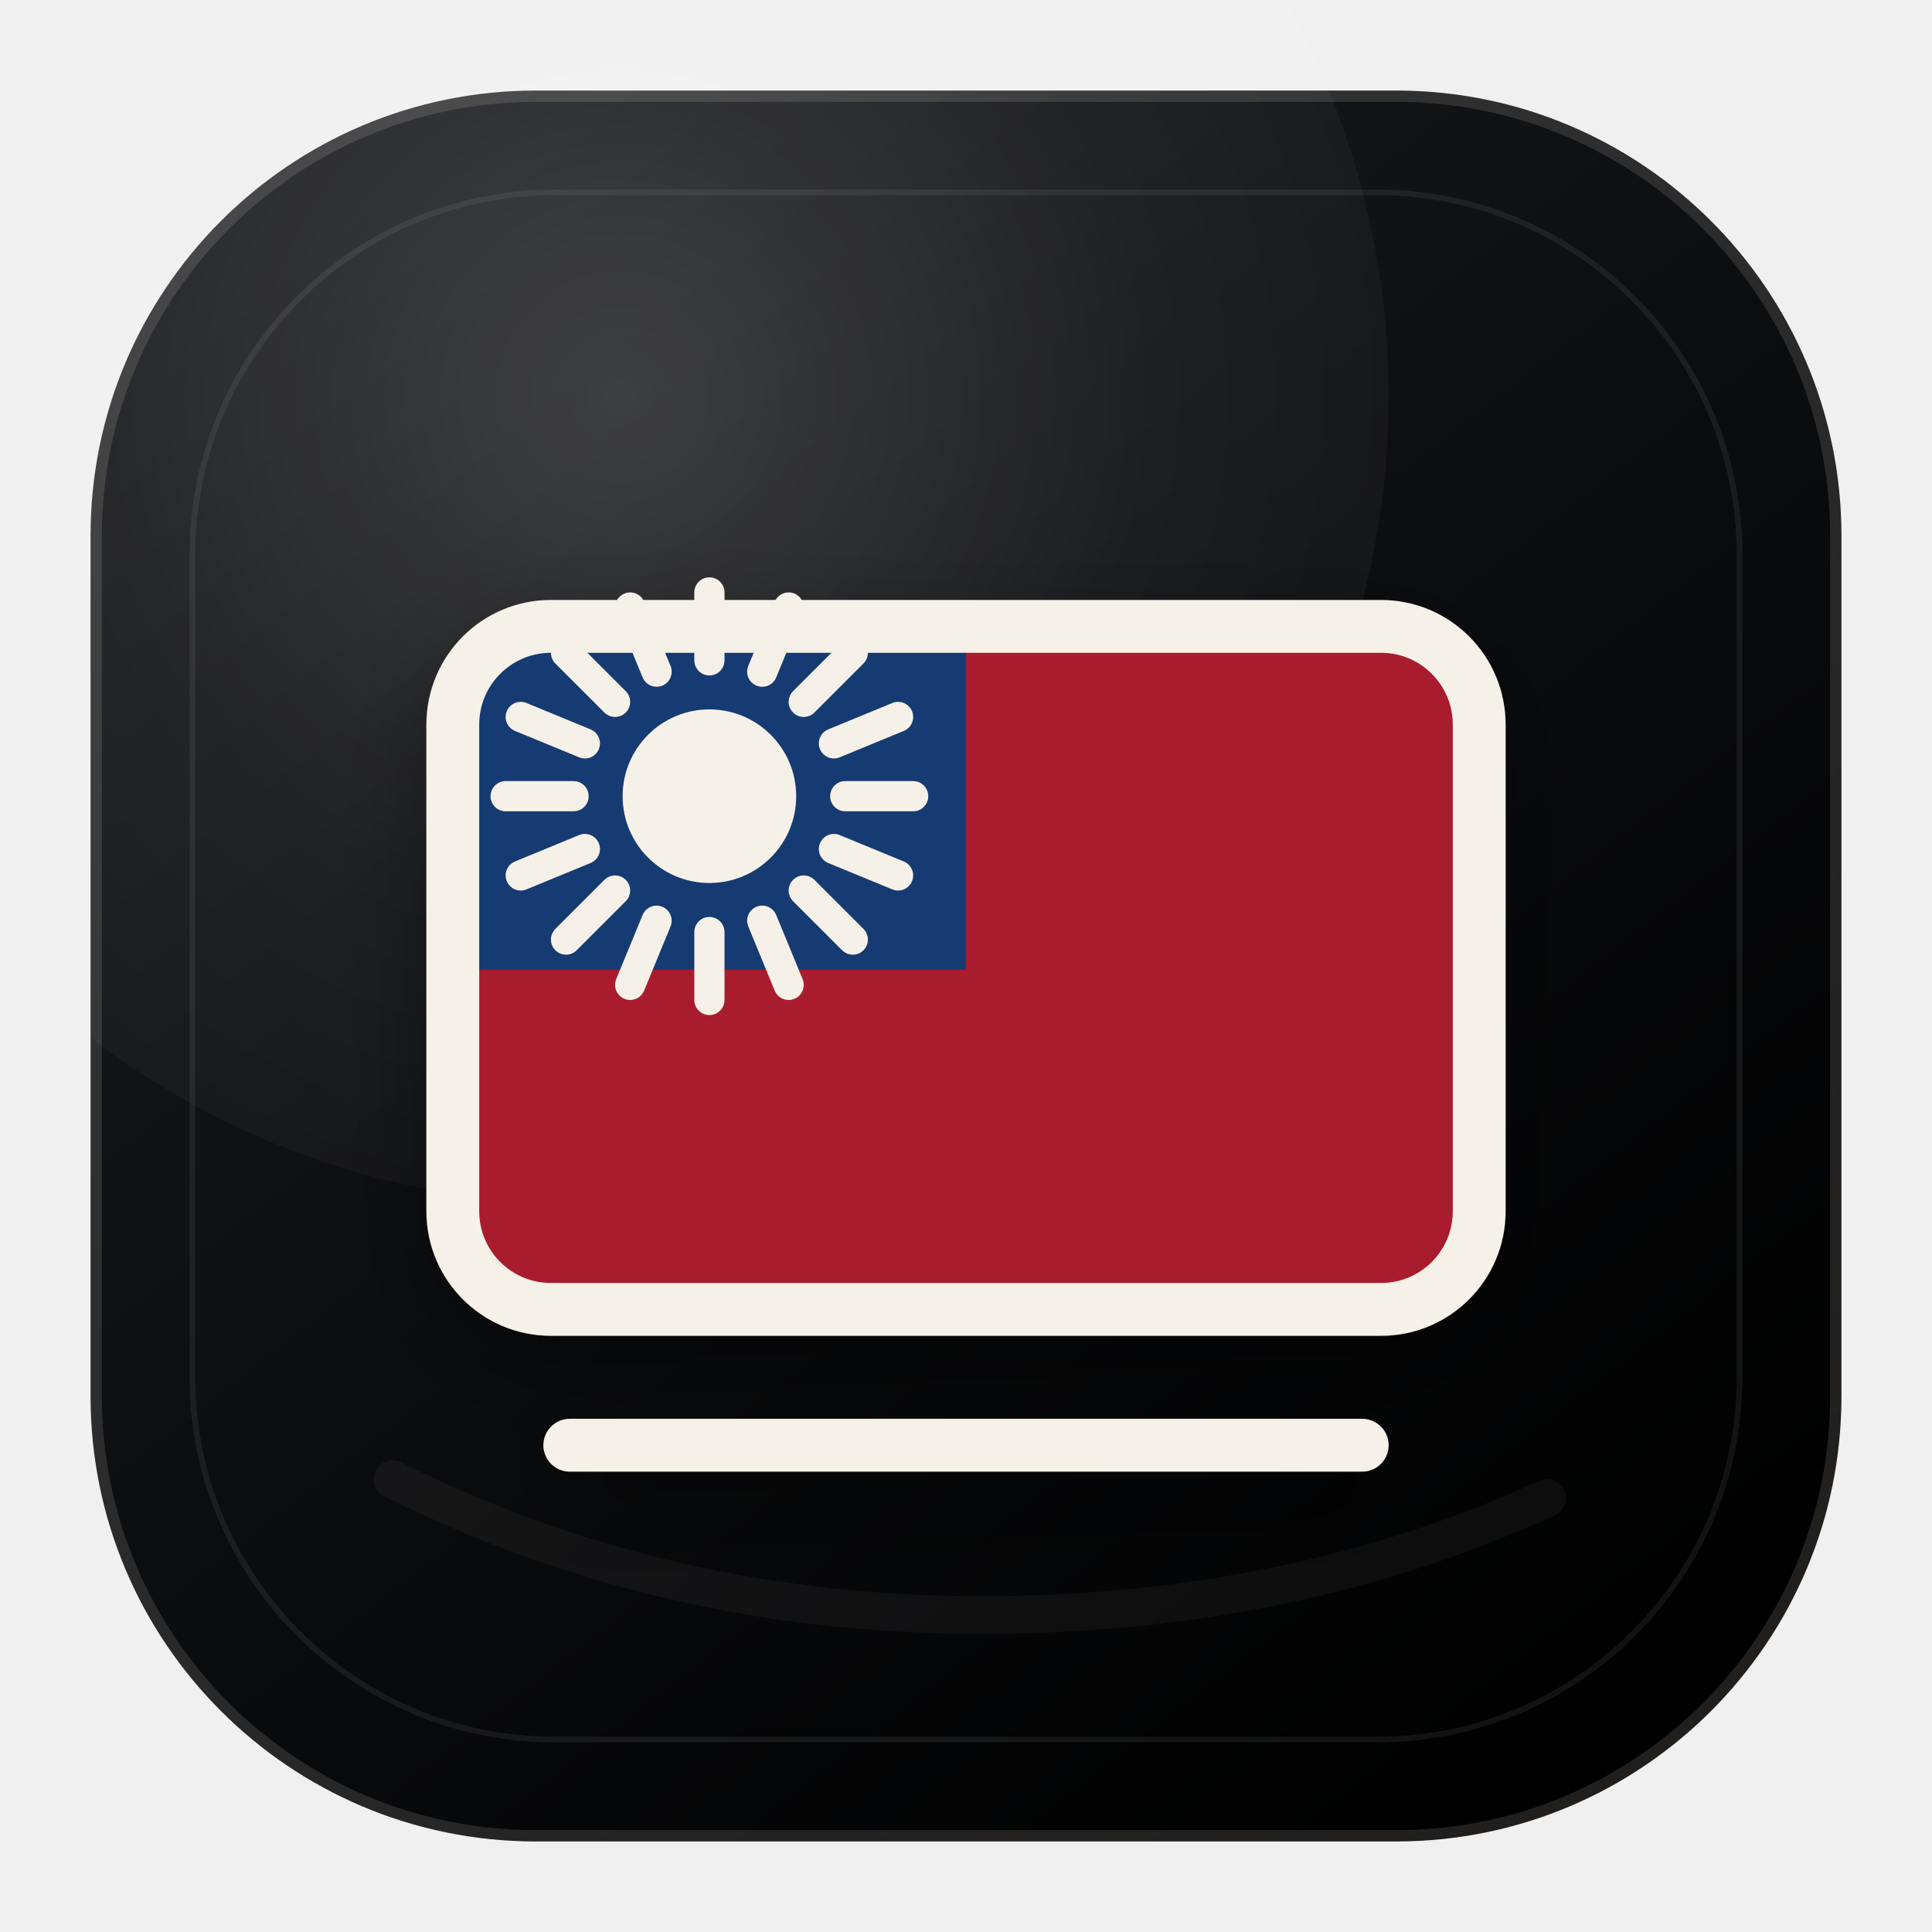
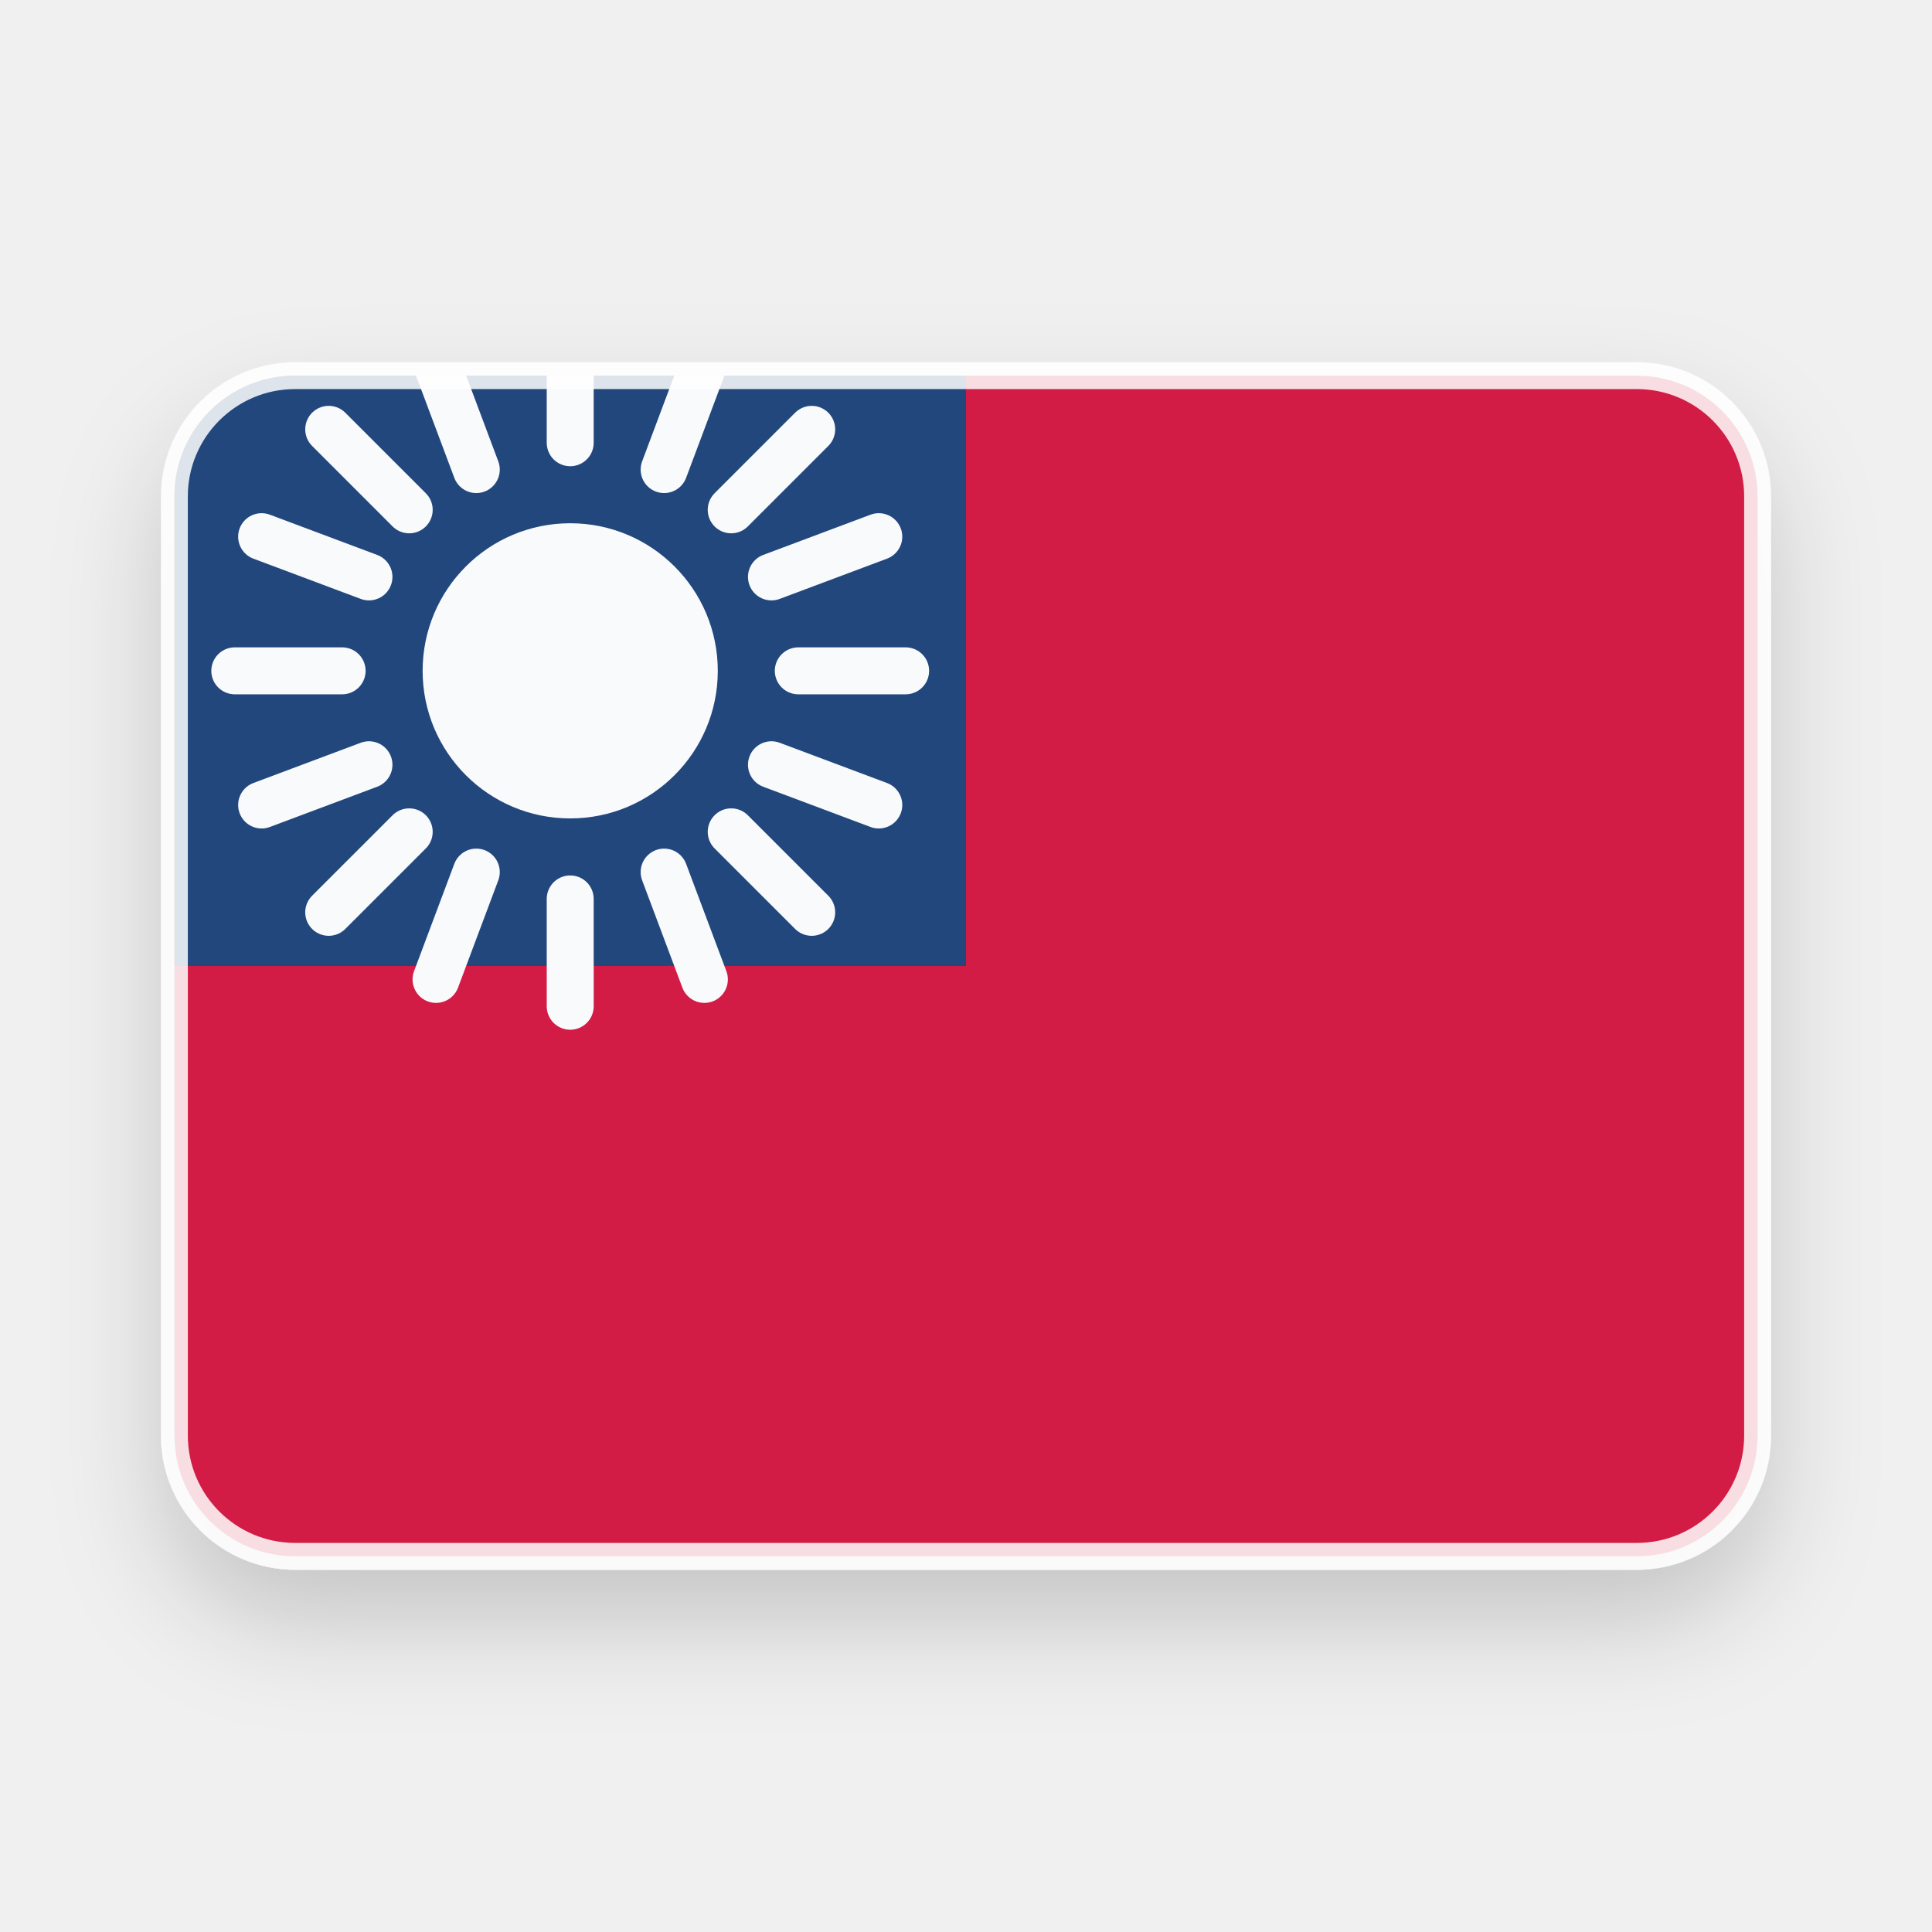
- <svg xmlns="http://www.w3.org/2000/svg" width="512" height="512" viewBox="0 0 512 512" role="img" aria-label="台湾 / TW">
+ <svg xmlns="http://www.w3.org/2000/svg" width="144" height="144" viewBox="0 0 144 144" role="img" aria-label="台湾 / TW">
  <defs>
-     <linearGradient id="bg" x1="94" y1="50" x2="420" y2="468" gradientUnits="userSpaceOnUse">
-       <stop offset="0" stop-color="#1b1c1f" />
-       <stop offset=".58" stop-color="#090a0c" />
-       <stop offset="1" stop-color="#000000" />
-     </linearGradient>
-     <radialGradient id="sheen" cx="0" cy="0" r="1" gradientUnits="userSpaceOnUse" gradientTransform="translate(164 104) rotate(42) scale(326)">
-       <stop offset="0" stop-color="#ffffff" stop-opacity=".17" />
-       <stop offset=".44" stop-color="#ffffff" stop-opacity=".055" />
-       <stop offset="1" stop-color="#ffffff" stop-opacity="0" />
-     </radialGradient>
-     <filter id="markShadow" x="-18%" y="-18%" width="136%" height="148%">
-       <feDropShadow dx="0" dy="10" stdDeviation="12" flood-color="#000000" flood-opacity=".38" />
+     <filter id="shadow" x="-25%" y="-25%" width="150%" height="160%">
+       <feDropShadow dx="0" dy="4" stdDeviation="4" flood-color="#000000" flood-opacity=".18" />
    </filter>
  </defs>
-   <rect x="24" y="24" width="464" height="464" rx="118" fill="url(#bg)" />
-   <rect x="25.5" y="25.5" width="461" height="461" rx="116.5" fill="none" stroke="#f8f3e8" stroke-width="3" stroke-opacity=".13" />
-   <rect x="51" y="51" width="410" height="410" rx="96" fill="none" stroke="#f8f3e8" stroke-width="1.5" stroke-opacity=".07" />
-   <circle cx="154" cy="105" r="214" fill="url(#sheen)" />
-   <path d="M104 392c48 24 100 36 156 36 54 0 104-10 150-31" fill="none" stroke="#f8f3e8" stroke-width="10" stroke-linecap="round" stroke-opacity=".045" />
-   <g filter="url(#markShadow)">
-     <clipPath id="flagClip">
-       <rect x="120" y="166" width="272" height="181" rx="26" />
+   <g filter="url(#shadow)">
+     <clipPath id="flag">
+       <rect x="13" y="28" width="118" height="88" rx="9" />
    </clipPath>
-     <rect x="120" y="166" width="272" height="181" rx="26" fill="#a91d2d" />
-     <g clip-path="url(#flagClip)">
-       <rect x="120" y="166" width="136" height="91" fill="#173a72" />
+     <rect x="13" y="28" width="118" height="88" rx="9" fill="#f8fafc" />
+     <g clip-path="url(#flag)">
+       <rect x="13" y="28" width="118" height="88" fill="#d21f45" />
+       <rect x="13" y="28" width="59" height="44" fill="#23477d" />
+       <g transform="translate(42.5 50)">
+         <circle r="11" fill="#f8fafc" />
+         <path d="M0-25v8M0 17v8M-25 0h8M17 0h8M-18-18l6 6M12 12l6 6M18-18l-6 6M-12 12l-6 6M-23-10l8 3M15 7l8 3M23-10l-8 3M-15 7l-8 3M-10-23l3 8M7 15l3 8M10-23l-3 8M-7 15l-3 8" stroke="#f8fafc" stroke-width="3.5" stroke-linecap="round" />
+       </g>
    </g>
-     <g transform="translate(188 211)">
-       <circle r="23" fill="#f6f1e8" />
-       <path d="M0-54v18M0 36v18M-54 0h18M36 0h18M-38-38l13 13M25 25l13 13M38-38L25-25M-25 25l-13 13M-50-21l17 7M33 14l17 7M50-21l-17 7M-33 14l-17 7M-21-50l7 17M14 33l7 17M21-50l-7 17M-14 33l-7 17" stroke="#f6f1e8" stroke-width="8" stroke-linecap="round" />
-     </g>
-     <rect x="120" y="166" width="272" height="181" rx="26" fill="none" stroke="#f6f1e8" stroke-width="14" />
-     <path d="M151 383h210" fill="none" stroke="#f6f1e8" stroke-width="14" stroke-linecap="round" />
+     <rect x="13" y="28" width="118" height="88" rx="9" fill="none" stroke="#ffffff" stroke-width="2" stroke-opacity=".85" />
  </g>
</svg>
